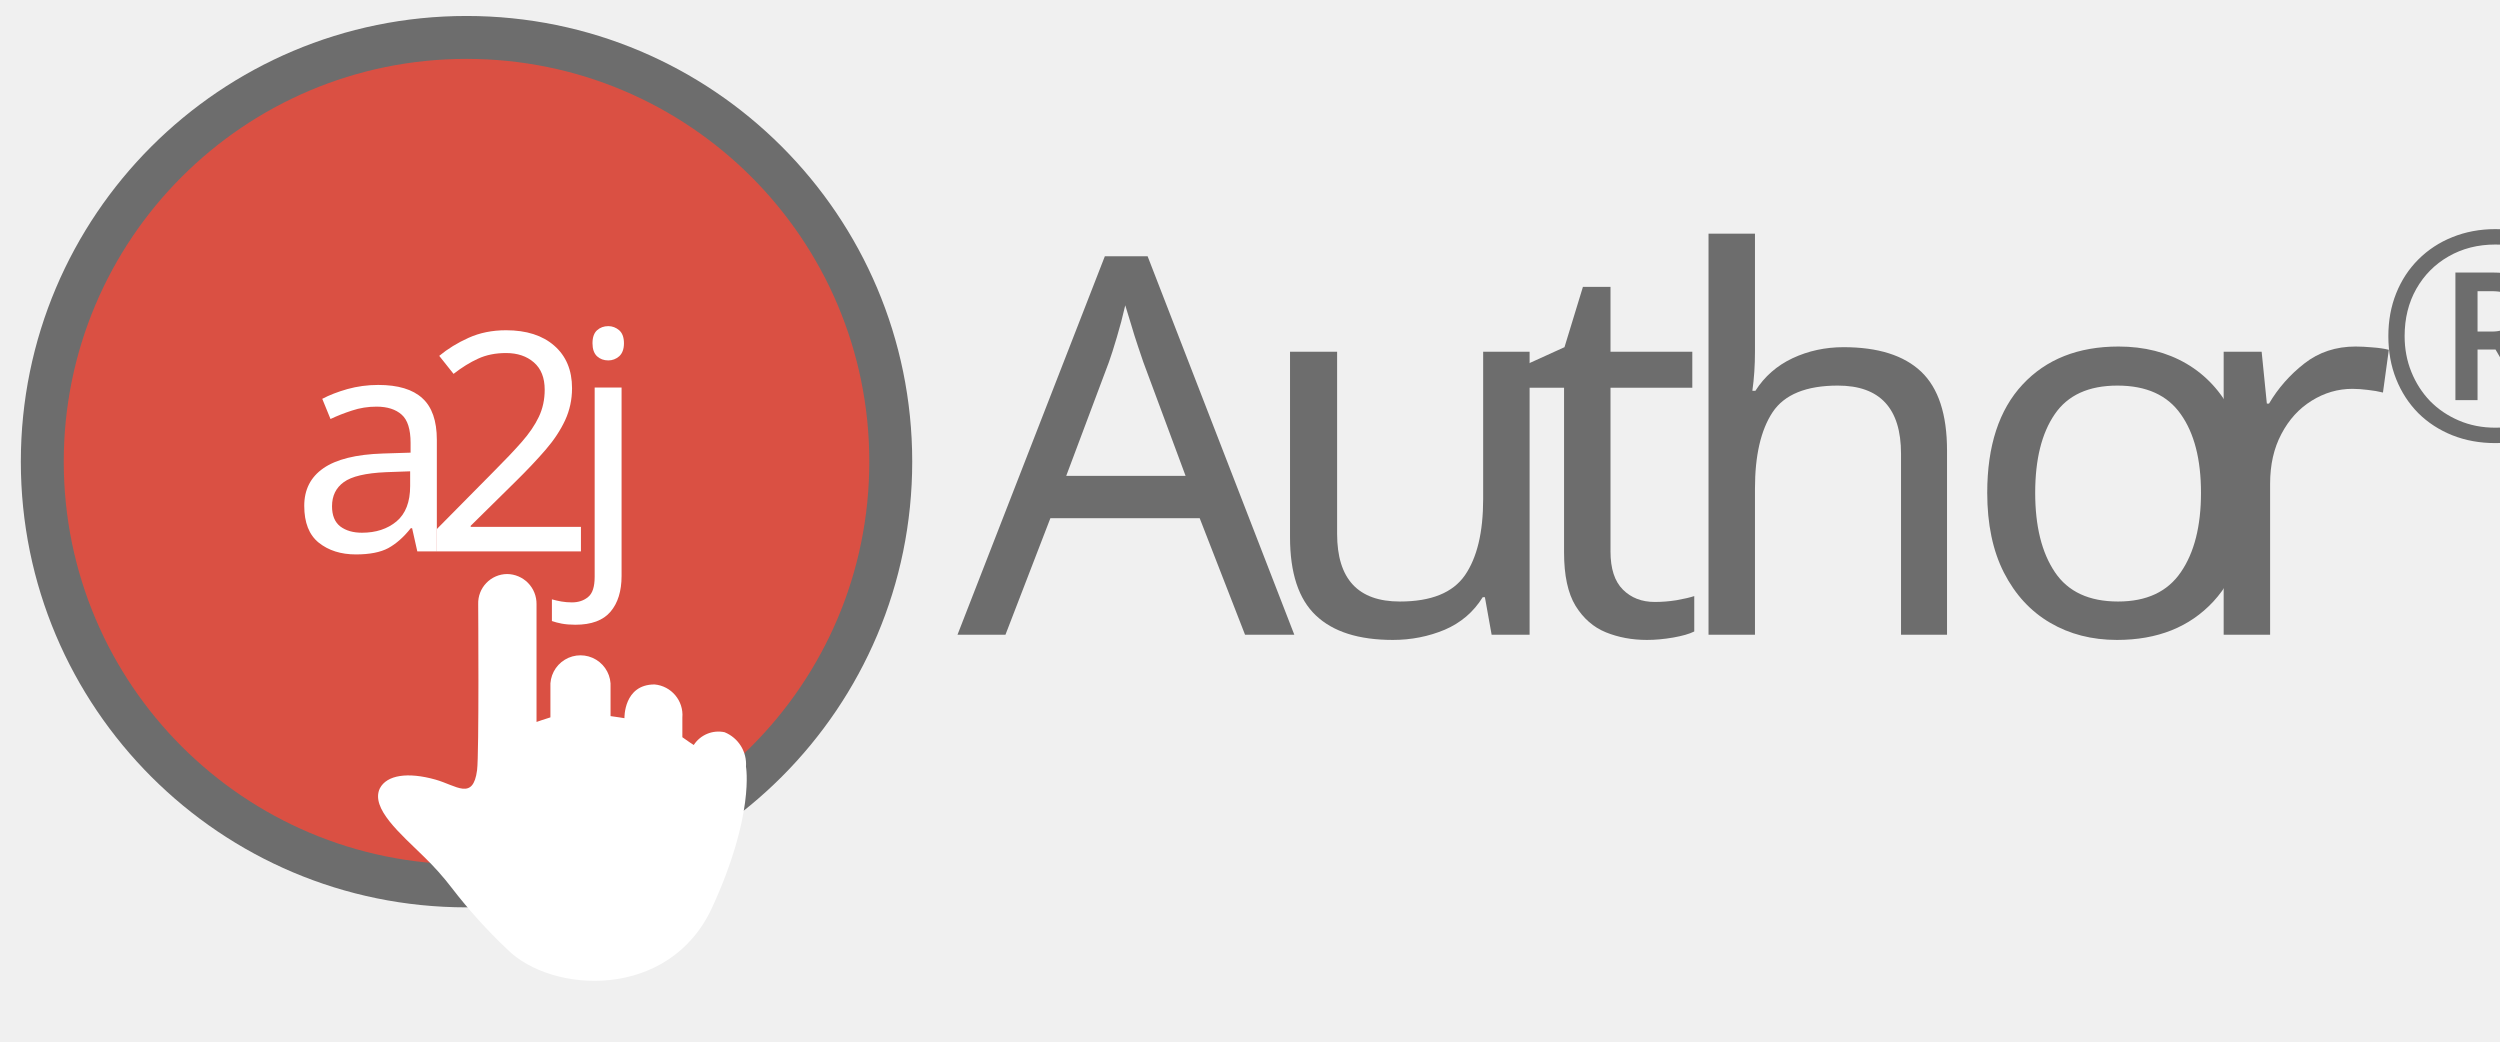
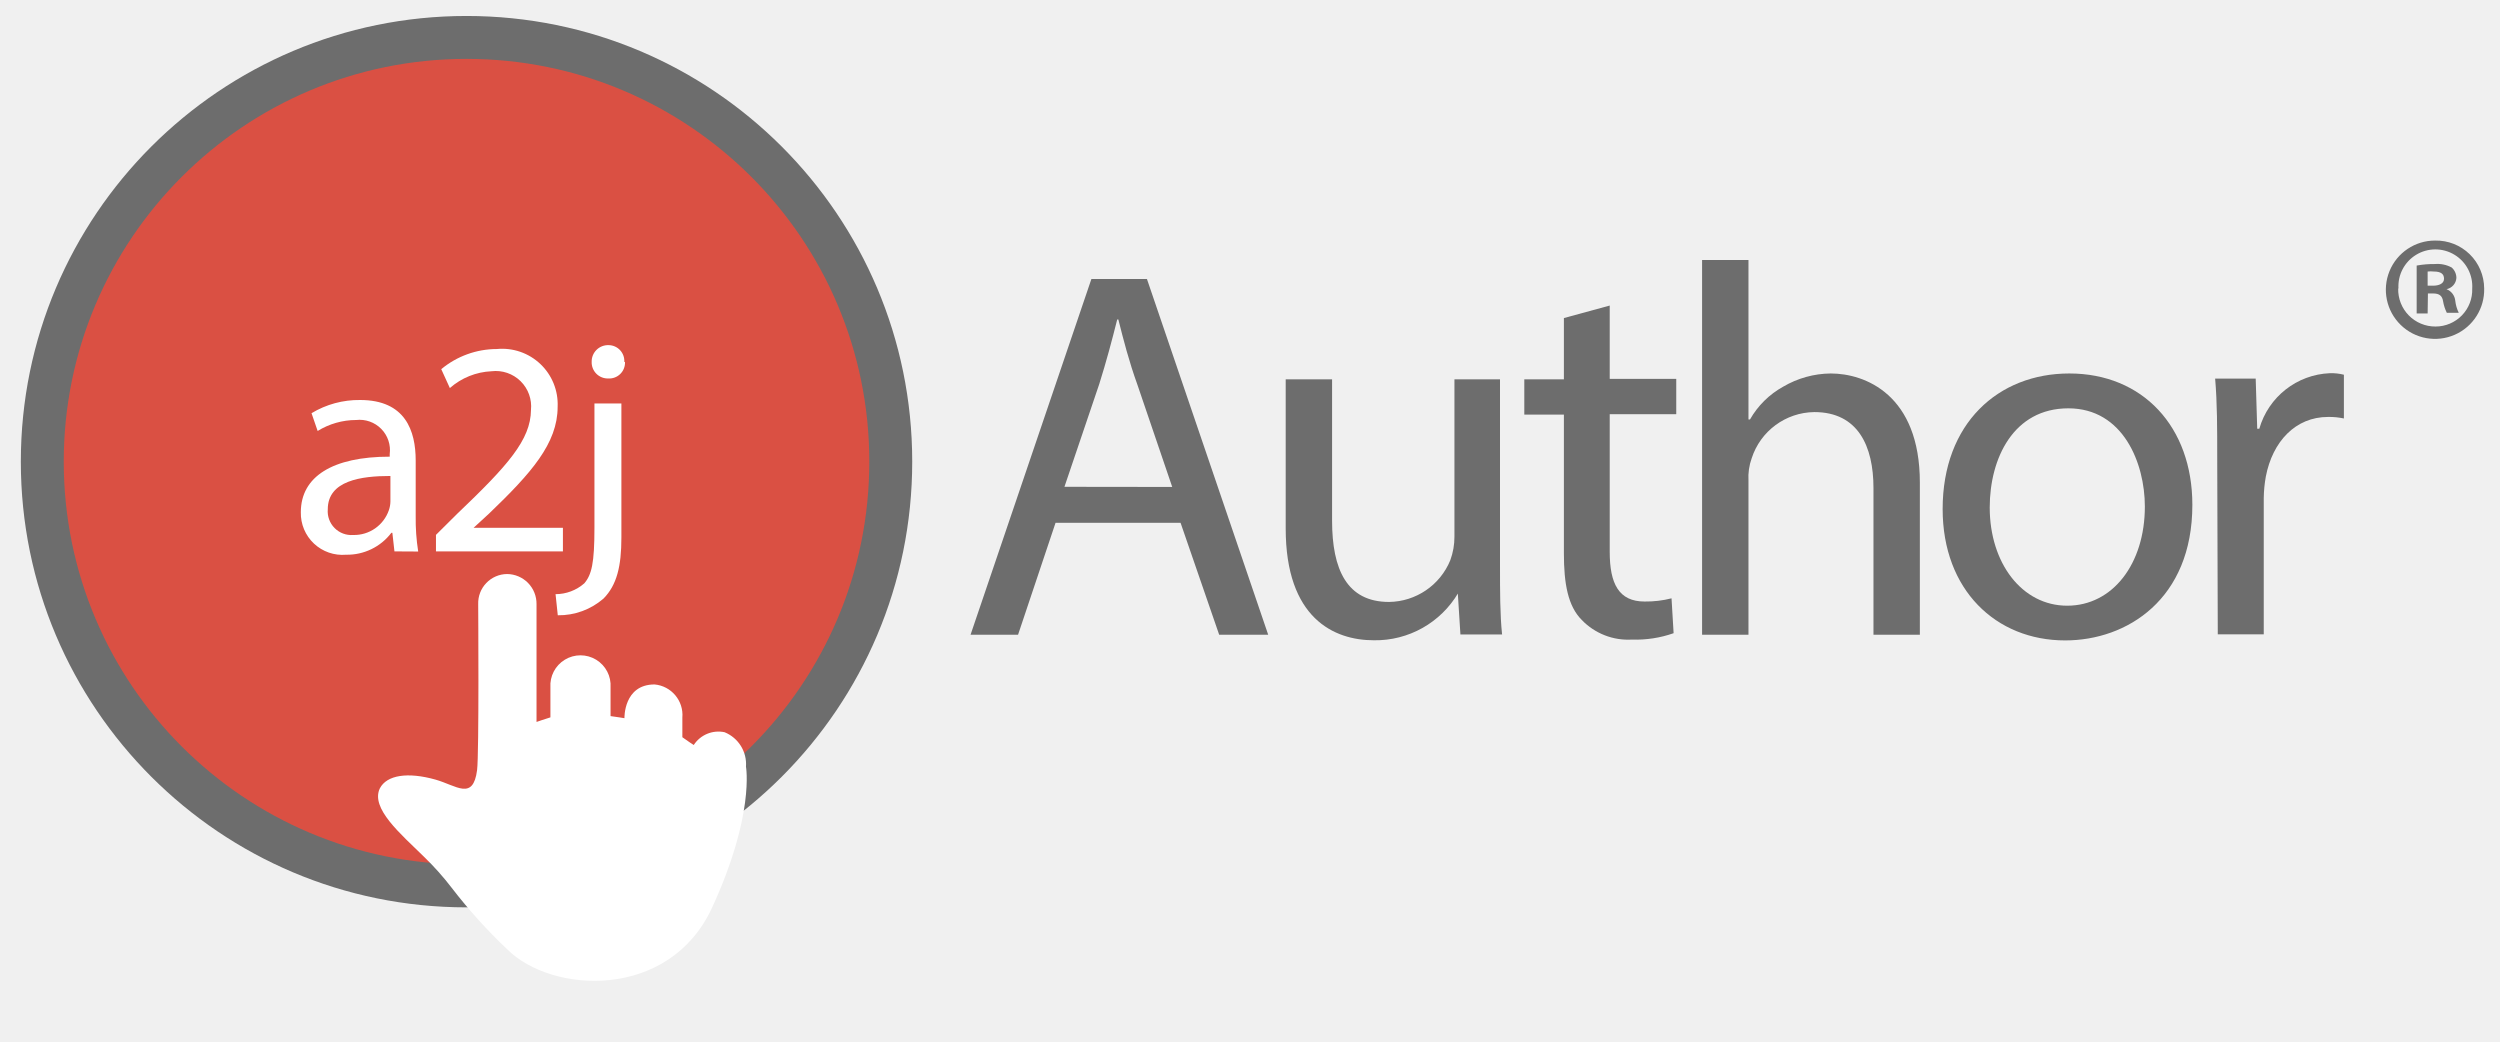
- <svg xmlns="http://www.w3.org/2000/svg" id="a2j-logo" data-name="a2j-logo" viewBox="0 0 180 75">
+ <svg xmlns="http://www.w3.org/2000/svg" id="logo-circle-author-reg" data-name="logo-circle-author-reg" viewBox="0 0 180 75">
  <defs>
-     <style>.gray-circle,.a2j-logo-name,.a2j-logo-reg{fill:#6d6d6d;}.color-circle{fill:#da5043;}.a2j-logo-text,.a2j-logo-name,.a2j-logo-reg{font-family:MyriadPro-Regular, Myriad Pro;}.a2j-logo-text{font-size:22px;letter-spacing:-0.05em;fill:#fff;}.hand{fill:#fff;}.a2j-logo-name{font-size:38px;letter-spacing:-0.06em;}.a2j-logo-reg{font-size:21px;}</style>
+     <style>
+       .logo-gray-color{fill:#6d6d6d;}
+       .logo-brand-color{fill:#da5043;}
+       .logo-white-color{fill:#fff;}
+     </style>
  </defs>
-   <circle id="gray-circle" class="gray-circle" cx="33.59" cy="33.24" r="32.09" />
-   <circle id="color-circle" class="color-circle" cx="33.59" cy="33.24" r="29" />
-   <text class="a2j-logo-text" transform="translate(20.89 39.7)">a<tspan x="9.5" y="0">2</tspan>
-     <tspan x="20.05" y="0">j</tspan>
-   </text>
-   <path id="hand" class="hand" d="M52.17,52.72a2.12,2.12,0,0,0-2.22.92s-.5-.32-.82-.56V51.67a2.21,2.21,0,0,0-2-2.39c-2.24,0-2.17,2.43-2.17,2.43s-.66-.11-1-.15V49.5a2.17,2.17,0,1,0-4.33,0v2.15c-.34.1-1,.33-1,.33l0-8.48a2.14,2.14,0,0,0-2.12-2.17,2.1,2.1,0,0,0-2.08,2.17s.07,10.78-.08,11.95c-.29,2.22-1.48,1.11-3,.68-2-.56-3.5-.33-4,.63-.69,1.44,1.5,3.28,3.17,4.92a20.06,20.06,0,0,1,2,2.24,37.87,37.87,0,0,0,4,4.43c3.21,3.21,11.67,3.68,14.75-3s2.44-10.15,2.44-10.15A2.48,2.48,0,0,0,52.17,52.72Z" />
-   <text class="a2j-logo-name" transform="translate(68.94 45.7)">A<tspan x="20.94" y="0">u</tspan>
-     <tspan x="40.17" y="0">t</tspan>
-     <tspan x="50.84" y="0">ho</tspan>
-     <tspan x="87.93" y="0">r</tspan>
-   </text>
-   <text class="a2j-logo-reg" transform="translate(170.93 31.7)">®</text>
+   <circle id="gray-circle" cx="33.59" cy="33.24" r="32.09" class="logo-gray-color" />
+   <circle id="color-circle" cx="33.59" cy="33.24" r="29" class="logo-brand-color" />
+   <path d="M28.4 39.7l-.15-1.34h-.07a4 4 0 0 1-3.26 1.58 3 3 0 0 1-3.26-3.06c0-2.57 2.29-4 6.4-4v-.18a2.19 2.19 0 0 0-2.42-2.46 5.3 5.3 0 0 0-2.77.79l-.44-1.28a6.61 6.61 0 0 1 3.5-.95c3.26 0 4 2.22 4 4.36v4a15 15 0 0 0 .18 2.55zm-.29-5.43c-2.11 0-4.51.33-4.51 2.4a1.71 1.71 0 0 0 1.83 1.85A2.65 2.65 0 0 0 28 36.73a2 2 0 0 0 .11-.62z" class="logo-white-color" />
+   <path d="M31.39 39.7v-1.19L32.91 37c3.65-3.48 5.3-5.33 5.32-7.48a2.55 2.55 0 0 0-2.84-2.79 4.87 4.87 0 0 0-3 1.21l-.62-1.36a6.28 6.28 0 0 1 4-1.45 4 4 0 0 1 4.38 4.16c0 2.64-1.91 4.78-4.93 7.68L34.1 38h6.43v1.7z" class="logo-white-color" />
+   <path d="M40 42.78a3.14 3.14 0 0 0 2.07-.78c.53-.62.73-1.45.73-4v-8.95h1.94v9.66c0 2.07-.33 3.41-1.28 4.38a4.91 4.91 0 0 1-3.3 1.21zm5-16.72a1.14 1.14 0 0 1-1.21 1.19 1.16 1.16 0 0 1-1.19-1.19 1.18 1.18 0 0 1 1.23-1.21 1.14 1.14 0 0 1 1.12 1.21z" class="logo-white-color" />
+   <path id="hand" d="M52.17 52.72a2.12 2.12 0 0 0-2.22.92s-.5-.32-.82-.56v-1.41a2.21 2.21 0 0 0-2-2.39c-2.24 0-2.17 2.43-2.17 2.43s-.66-.11-1-.15V49.5a2.17 2.17 0 1 0-4.33 0v2.15c-.34.1-1 .33-1 .33V43.5a2.14 2.14 0 0 0-2.12-2.17 2.1 2.1 0 0 0-2.08 2.17s.07 10.78-.08 11.95c-.29 2.22-1.48 1.11-3 .68-2-.56-3.5-.33-4 .63-.69 1.44 1.5 3.28 3.17 4.92a20.06 20.06 0 0 1 2 2.24 37.87 37.87 0 0 0 4 4.43c3.21 3.21 11.67 3.68 14.75-3s2.44-10.15 2.44-10.15a2.48 2.48 0 0 0-1.54-2.48z" class="logo-white-color" />
+   <path d="M76 37.64l-2.7 8.06h-3.42l8.7-25.61h4l8.73 25.61h-3.53L85 37.64zm8.4-2.58l-2.51-7.37C81.28 26 80.9 24.5 80.52 23h-.08c-.38 1.52-.8 3.08-1.29 4.64l-2.51 7.41z" class="logo-gray-color" />
+   <path d="M108 40.68c0 1.9 0 3.57.15 5h-3l-.19-3h.04a6.92 6.92 0 0 1-6.08 3.42c-2.89 0-6.35-1.6-6.35-8.05V27.31h3.34v10.18c0 3.5 1.06 5.85 4.1 5.85a4.83 4.83 0 0 0 4.41-3 4.88 4.88 0 0 0 .3-1.71V27.31H108z" class="logo-gray-color" />
+   <path d="M115.9 22v5.28h4.79v2.54h-4.79v9.92c0 2.28.65 3.57 2.51 3.57a7.47 7.47 0 0 0 1.94-.23l.15 2.51a8.17 8.17 0 0 1-3 .46 4.63 4.63 0 0 1-3.61-1.41c-1-1-1.29-2.62-1.29-4.79v-10h-2.85v-2.54h2.85V22.9z" class="logo-gray-color" />
+   <path d="M122.55 18.72h3.34V30.2h.11a6.2 6.2 0 0 1 2.39-2.36 6.88 6.88 0 0 1 3.42-.95c2.47 0 6.42 1.52 6.42 7.86V45.7h-3.34V35.14c0-3-1.1-5.47-4.26-5.47a4.8 4.8 0 0 0-4.51 3.33 4.05 4.05 0 0 0-.23 1.6v11.1h-3.34z" class="logo-gray-color" />
+   <path d="M157.85 36.35c0 6.8-4.71 9.76-9.16 9.76-5 0-8.82-3.65-8.82-9.46 0-6.16 4-9.76 9.12-9.76 5.29 0 8.86 3.84 8.86 9.46zm-14.59.19c0 4 2.32 7.07 5.58 7.07s5.59-3 5.59-7.14c0-3.12-1.56-7.07-5.51-7.07s-5.66 3.6-5.66 7.14z" class="logo-gray-color" />
+   <path d="M159.64 33c0-2.17 0-4-.15-5.74h2.92l.11 3.61h.15a5.52 5.52 0 0 1 5.09-4 3.65 3.65 0 0 1 1 .11v3.15a5 5 0 0 0-1.14-.11c-2.36 0-4 1.79-4.48 4.29a9.39 9.39 0 0 0-.15 1.56v9.8h-3.31z" class="logo-gray-color" />
+   <path d="M178.86 20.76a3.54 3.54 0 1 1-3.53-3.44 3.46 3.46 0 0 1 3.53 3.44zm-6.19 0a2.67 2.67 0 0 0 2.69 2.75 2.64 2.64 0 0 0 2.64-2.73 2.66 2.66 0 1 0-5.31 0zm2.12 1.81H174v-3.45a6.93 6.93 0 0 1 1.32-.11 2.15 2.15 0 0 1 1.2.25 1 1 0 0 1 .34.76.88.88 0 0 1-.71.8 1 1 0 0 1 .63.84 2.64 2.64 0 0 0 .25.86h-.86a3 3 0 0 1-.27-.84c-.06-.38-.27-.55-.71-.55h-.38zm0-2h.38c.44 0 .8-.15.8-.5s-.23-.52-.74-.52a1.88 1.88 0 0 0-.44 0z" class="logo-gray-color" />
</svg>
